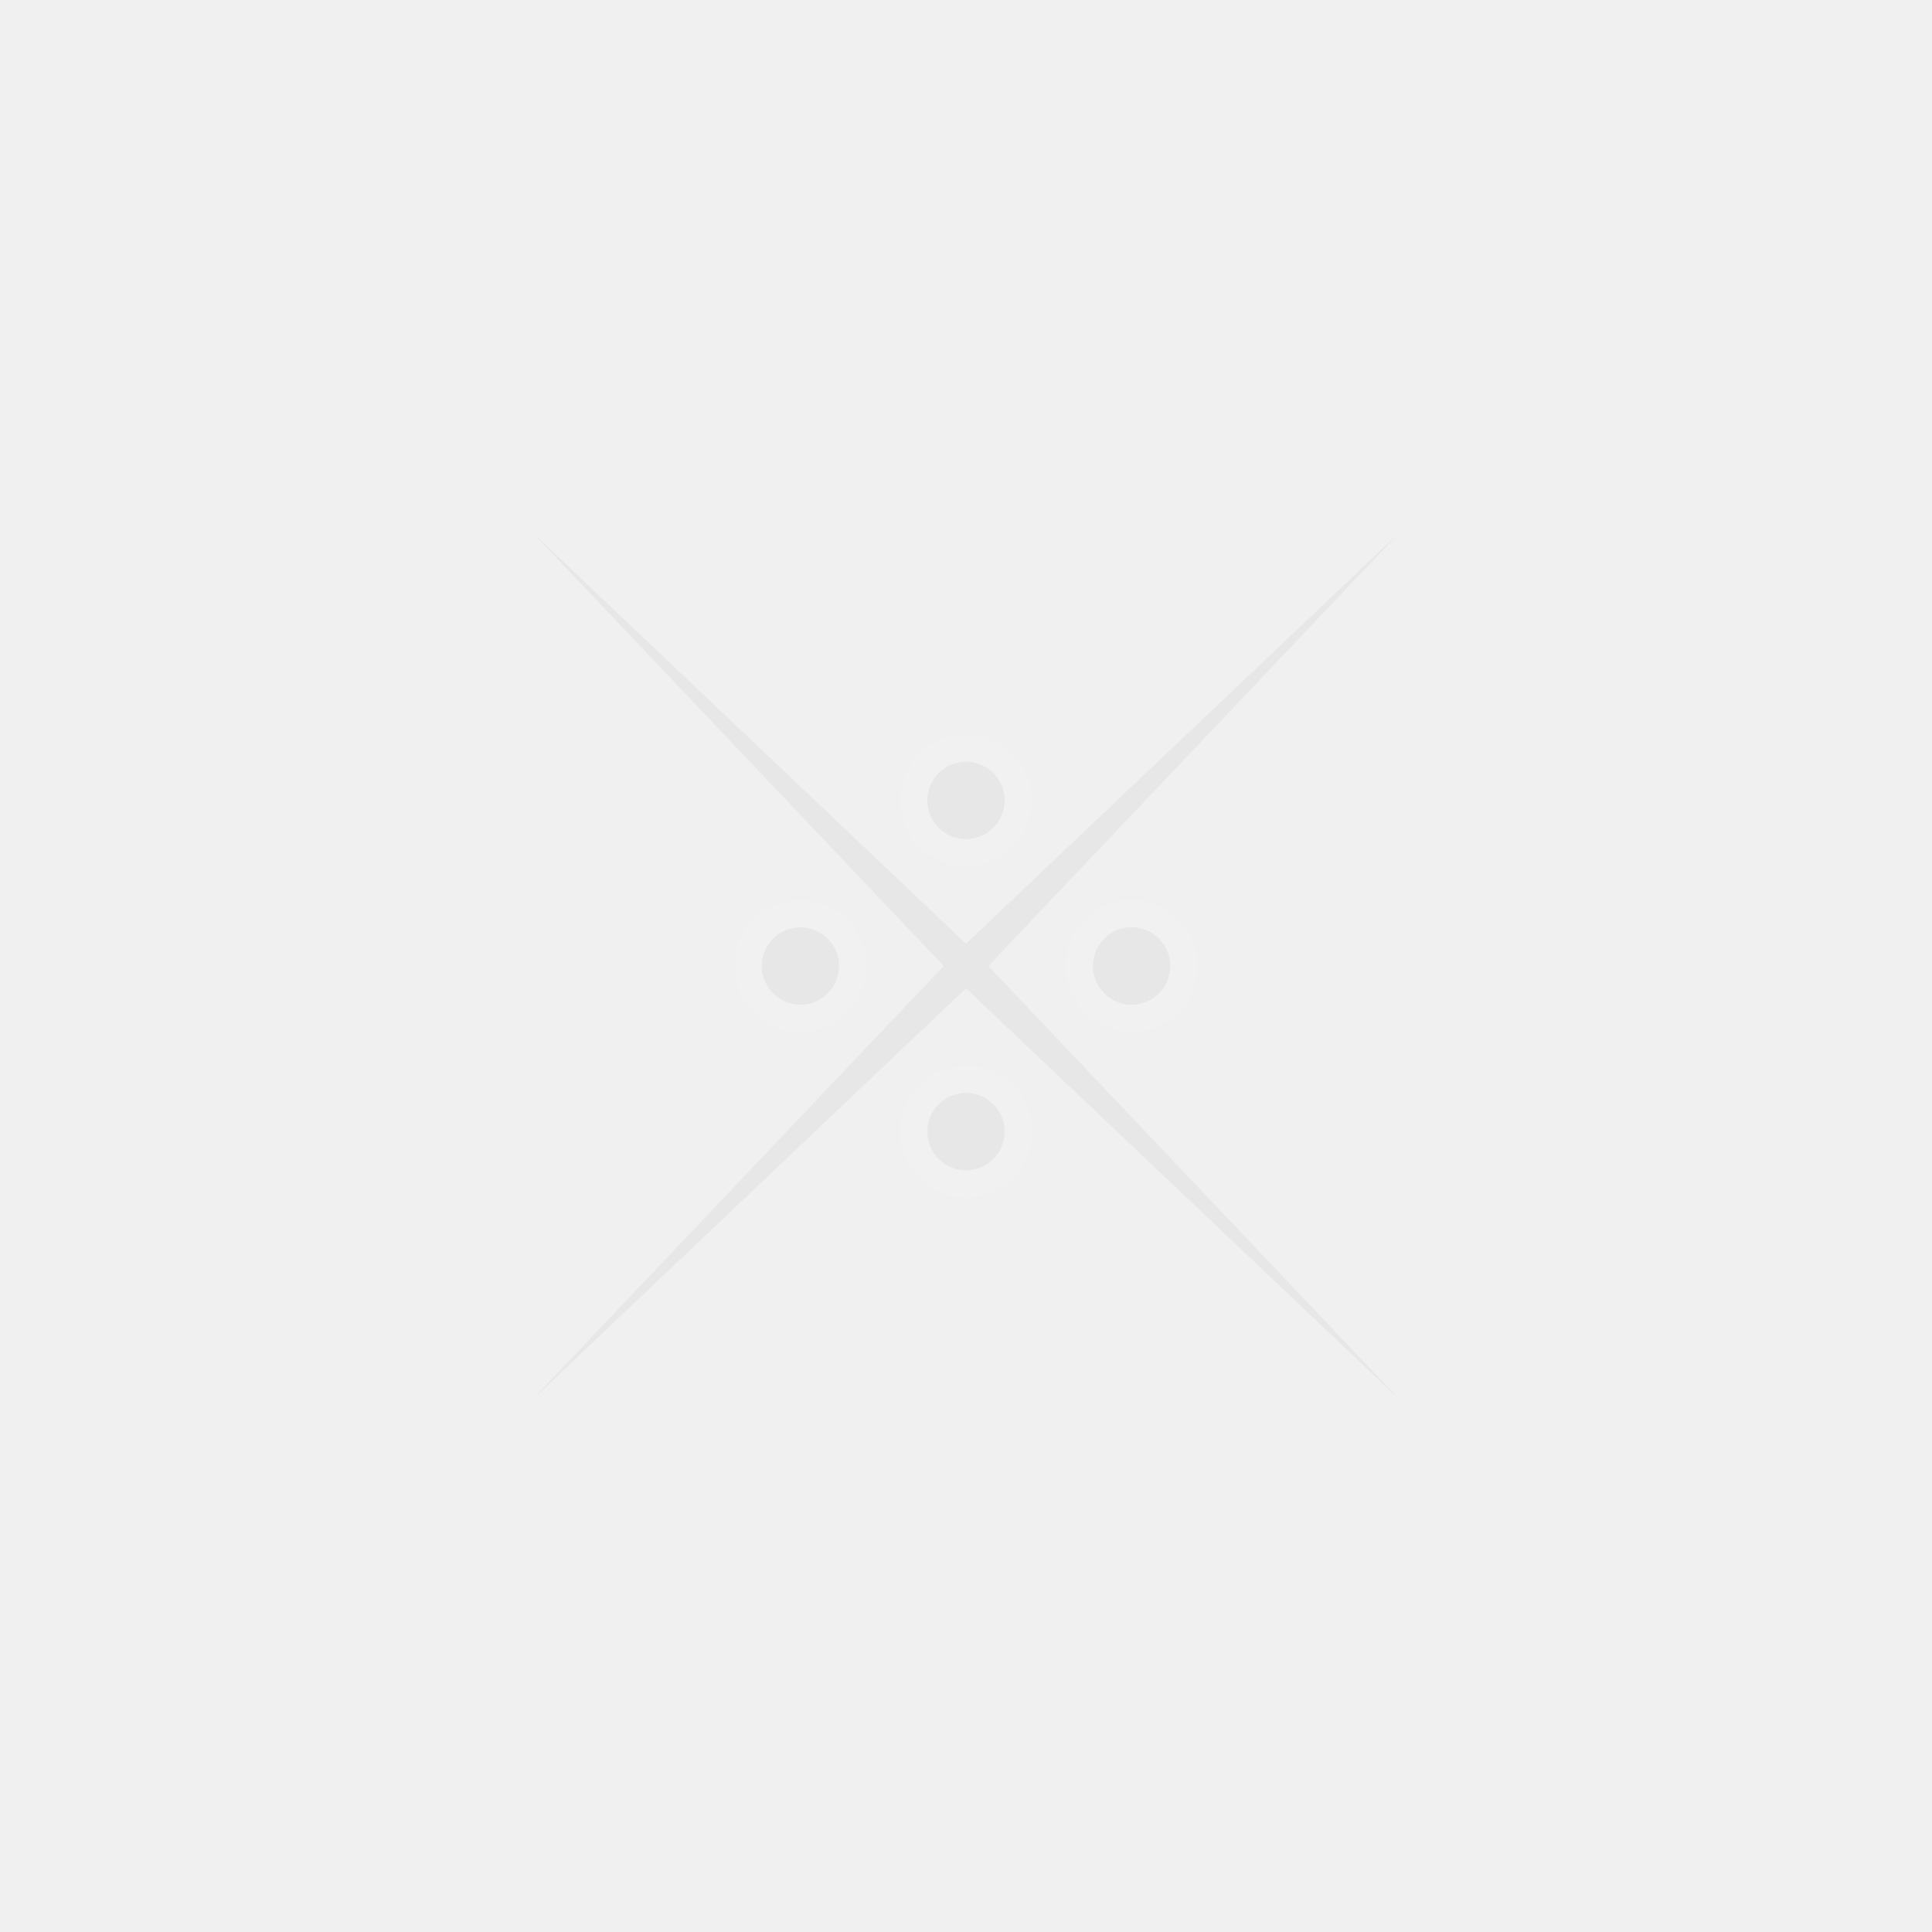
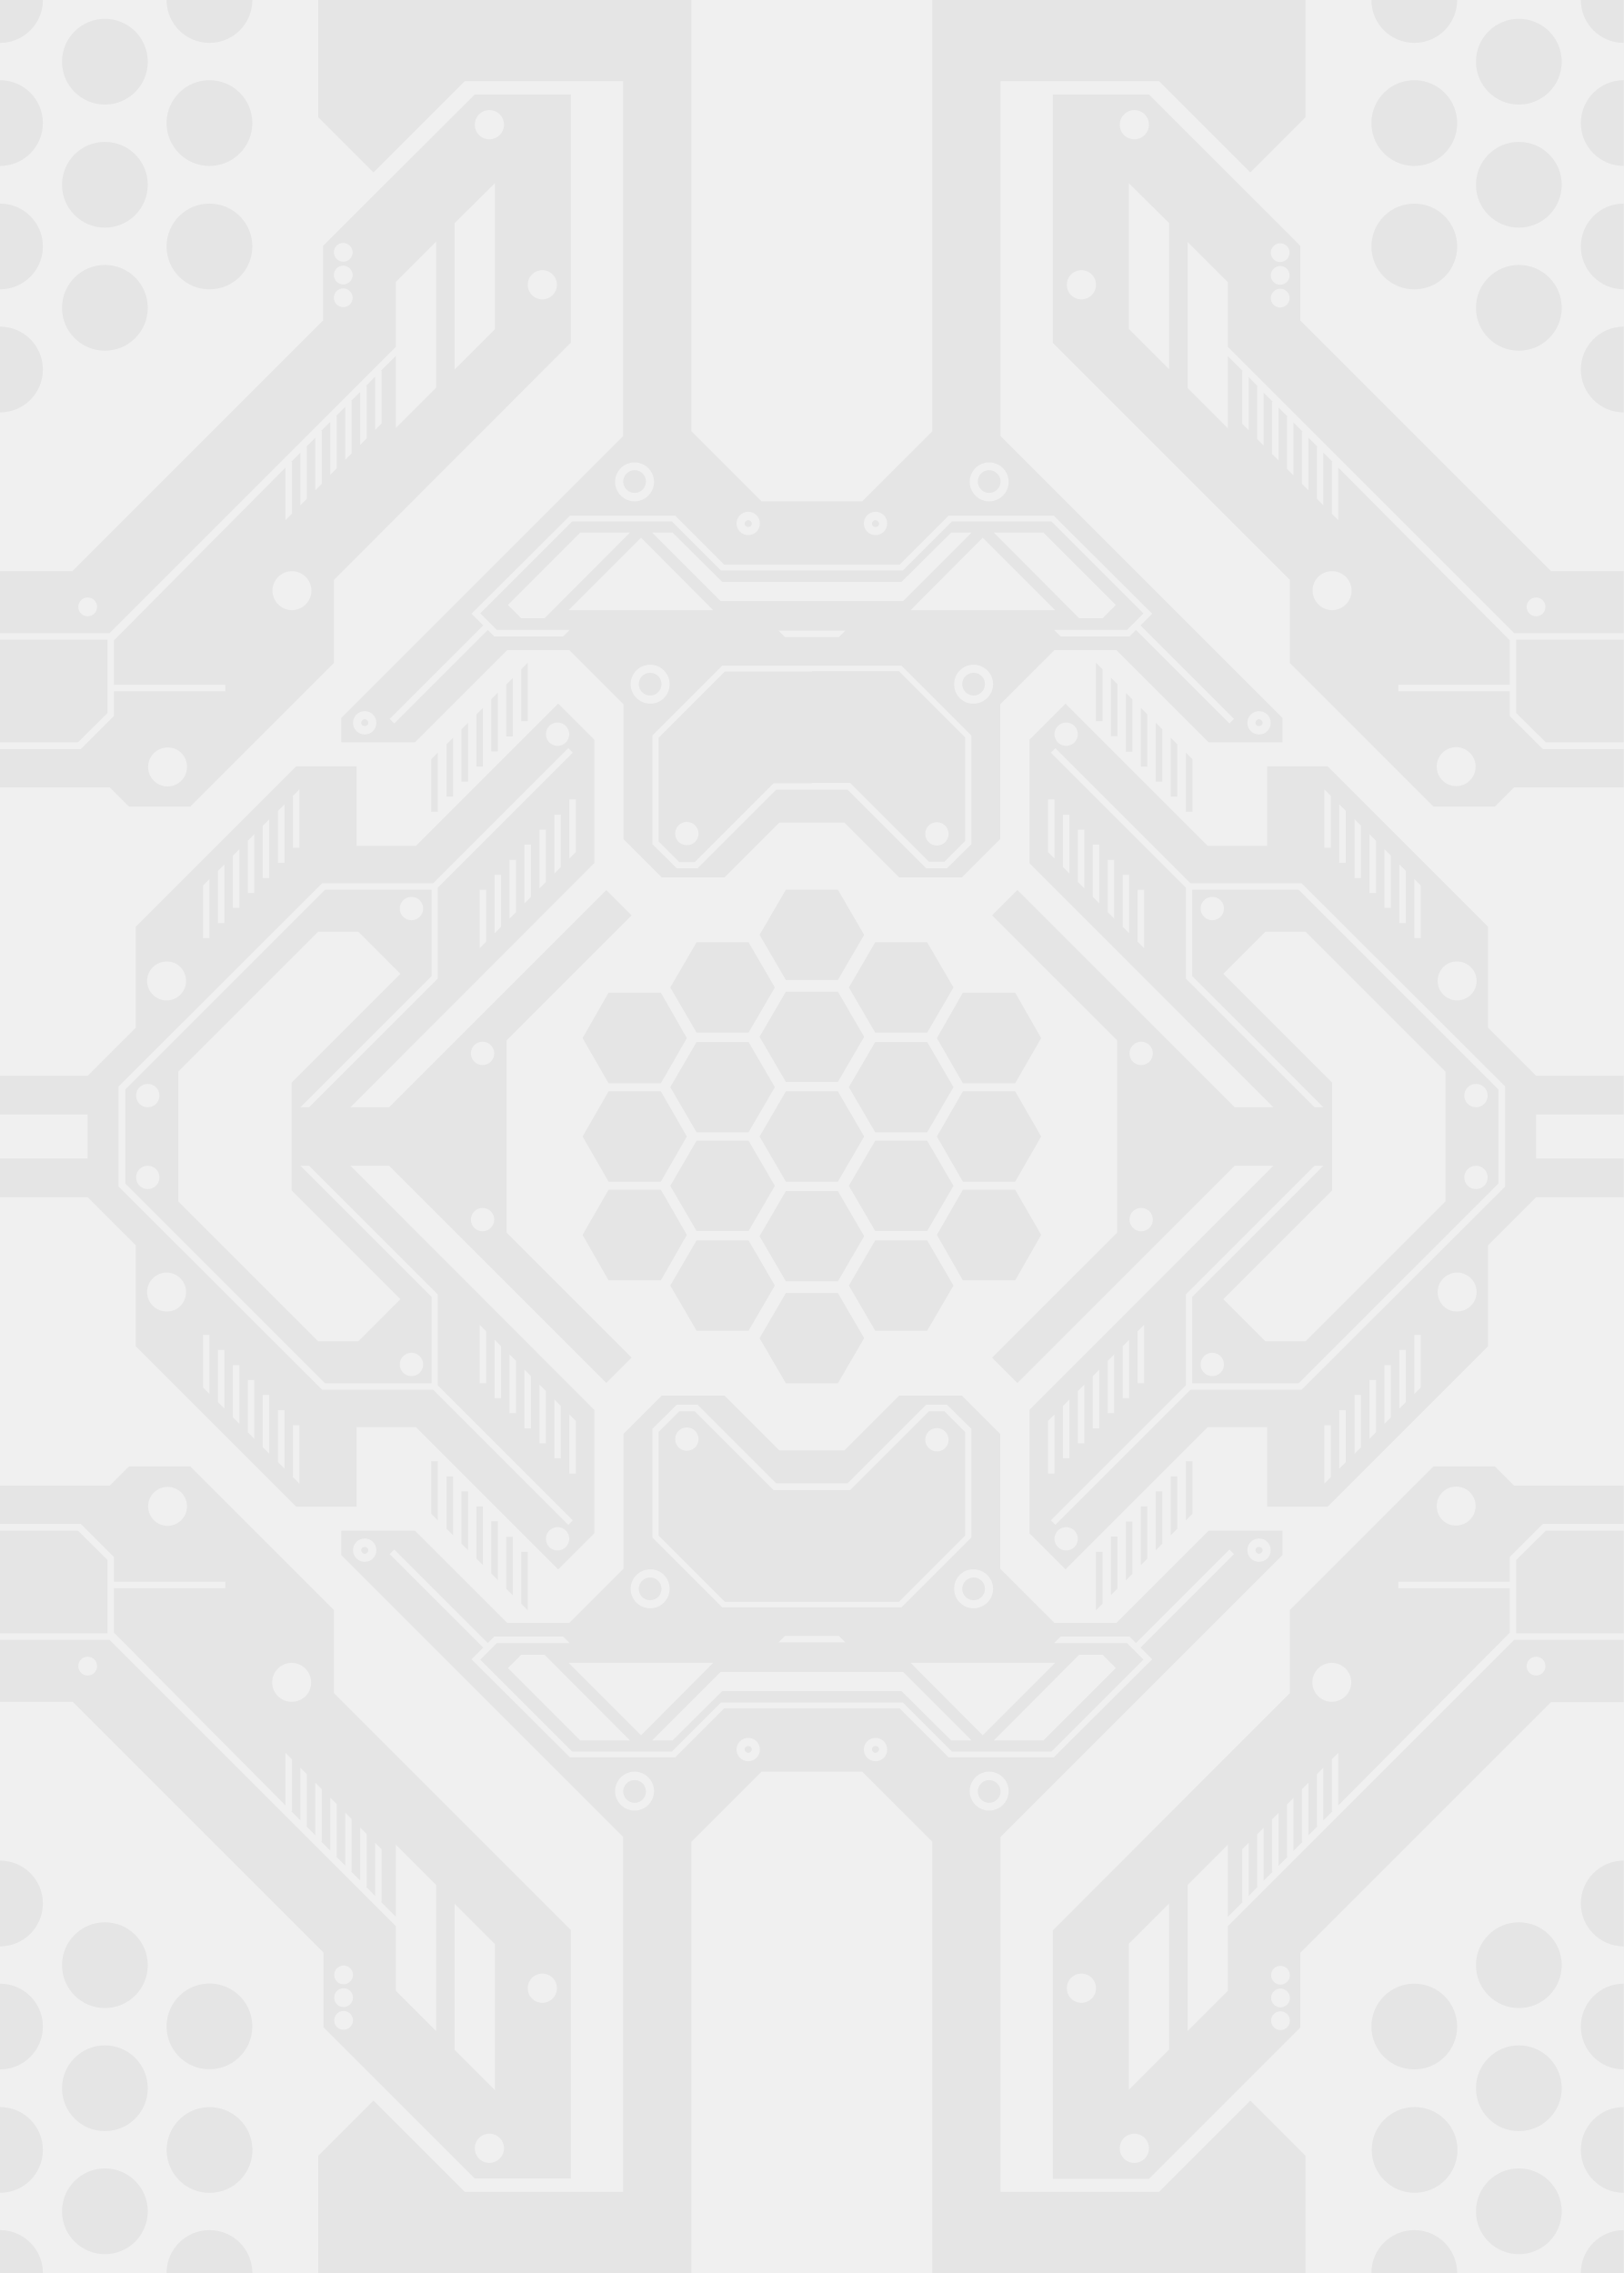
- <svg xmlns="http://www.w3.org/2000/svg" version="1.1" id="Layer_1" x="0px" y="0px" viewBox="0 0 70 70" style="enable-background:new 0 0 70 70;" xml:space="preserve">
+ <svg xmlns="http://www.w3.org/2000/svg" version="1.1" id="Layer_5" x="0px" y="0px" viewBox="0 0 500 700" style="enable-background:new 0 0 500 700;" xml:space="preserve">
  <style type="text/css">
- 	.st0{opacity:4.000000e-02;}
- 	.st1{stroke:#FFFFFF;stroke-miterlimit:10;}
+ 	.st0{opacity:5.000000e-02;}
</style>
  <g class="st0">
-     <g>
-       <circle class="st1" cx="41" cy="35" r="1.9" />
-     </g>
-     <g>
-       <circle class="st1" cx="35" cy="41" r="1.9" />
-     </g>
-     <g>
-       <circle class="st1" cx="29" cy="35" r="1.9" />
-     </g>
-     <g>
-       <circle class="st1" cx="35" cy="29" r="1.9" />
-     </g>
+     <circle cx="32.3" cy="605.2" r="13.2" />
+     <circle cx="32.3" cy="643.1" r="13.2" />
+     <circle cx="32.3" cy="681" r="13.2" />
  </g>
  <g class="st0">
-     <polygon points="35,34.2 50.6,19.4 35.8,35 50.6,50.6 35,35.8 19.4,50.6 34.2,35 19.4,19.4  " />
-     <polygon points="50.6,19.4 35,34.2 19.4,19.4 34.2,35 19.4,50.6 35,35.8 50.6,50.6 35.8,35 50.6,19.4  " />
+     <path d="M13.2,586.2c0-7.3-5.9-13.2-13.2-13.2v26.4C7.3,599.4,13.2,593.5,13.2,586.2z" />
+     <path d="M13.2,624.1c0-7.3-5.9-13.2-13.2-13.2v26.4C7.3,637.3,13.2,631.4,13.2,624.1z" />
+     <path d="M13.2,662.1c0-7.3-5.9-13.2-13.2-13.2v26.4C7.3,675.3,13.2,669.4,13.2,662.1z" />
+     <path d="M13.2,700c0-7.3-5.9-13.2-13.2-13.2V700H13.2z" />
+     <ellipse transform="matrix(0.7302 -0.6832 0.6832 0.7302 -408.9866 212.4043)" cx="64.5" cy="624.1" rx="13.2" ry="13.2" />
+     <ellipse transform="matrix(0.9919 -0.1273 0.1273 0.9919 -83.7356 13.5942)" cx="64.5" cy="662.1" rx="13.2" ry="13.2" />
+     <path d="M64.5,686.8c-7.3,0-13.2,5.9-13.2,13.2h26.4C77.7,692.7,71.8,686.8,64.5,686.8z" />
  </g>
+   <g class="st0">
+     <path d="M134.8,468.2l-2-2V450h2V468.2z M139.5,472.8l-2-2v-16.1h2V472.8z M144.1,477.4l-2-2v-16.1h2V477.4z M148.7,482l-2-2v-16.1   h2V482z M153.3,486.6l-2-2v-16.1h2V486.6z M157.9,491.3l-2-2v-16h2V491.3z M162.5,495.9l-2-2v-16h2V495.9z" />
+   </g>
+   <g class="st0">
+     <polygon points="33.1,480.4 24,471.4 0,471.4 0,503 33.1,503  " />
+     <path d="M102.8,521.4v-25.6l-44.2-44.2H39.7l-5.9,5.9H0v11.8h24.9l10.2,10.2v7.6h34.3v2H35.1v13.7L87.9,556v-16.2l2,2v16h-0.2   l2.8,2.8v-16.2l2,2v16h-0.2l2.8,2.8V549l2,2v16.1h-0.2l2.8,2.8v-16.3l2,2v16.1h-0.2l2.8,2.8v-16.3l2,2v16.1h-0.2l2.8,2.8v-16.3l2,2   V581h-0.2l2.8,2.9v-16.4l2,2v16.2h-0.2l4.6,4.6v-22.2l12.4,12.4v22.2v2.9v19.9l-12.4-12.4v-19.9L33.7,505H0v19.1h22.4l77.2,77.2v23   l46.6,46.6h29.6v-76.5L102.8,521.4z M51.6,469.9c-3.3,0-6-2.7-6-6s2.7-6,6-6s6,2.7,6,6S54.9,469.9,51.6,469.9z M89.8,524.1   c-3.3,0-6-2.7-6-6s2.7-6,6-6s6,2.7,6,6C95.9,521.4,93.2,524.1,89.8,524.1z M27,516c-1.6,0-2.9-1.3-2.9-2.9c0-1.6,1.3-2.9,2.9-2.9   s2.9,1.3,2.9,2.9C29.9,514.7,28.6,516,27,516z M105.8,625.1c-1.6,0-2.9-1.3-2.9-2.9s1.3-2.9,2.9-2.9s2.9,1.3,2.9,2.9   S107.3,625.1,105.8,625.1z M105.8,618.1c-1.6,0-2.9-1.3-2.9-2.9s1.3-2.9,2.9-2.9s2.9,1.3,2.9,2.9S107.3,618.1,105.8,618.1z    M105.8,611.1c-1.6,0-2.9-1.3-2.9-2.9s1.3-2.9,2.9-2.9s2.9,1.3,2.9,2.9S107.3,611.1,105.8,611.1z M140,631.3v-19.9v-2.8v-22.3   l12.4,12.4V621v2.9v19.8L140,631.3z M150.7,666.1c-2.5,0-4.5-2-4.5-4.5s2-4.5,4.5-4.5s4.5,2,4.5,4.5S153.1,666.1,150.7,666.1z    M167,616.8c-2.5,0-4.5-2-4.5-4.5s2-4.5,4.5-4.5s4.5,2,4.5,4.5S169.5,616.8,167,616.8z" />
+   </g>
+   <polygon class="st0" points="230.5,351.3 214.5,351.3 206.4,365.2 214.5,379.1 230.5,379.1 238.6,365.2 " />
+   <polygon class="st0" points="203.5,366.4 187.4,366.4 179.4,380.3 187.4,394.3 203.5,394.3 211.5,380.3 " />
+   <polygon class="st0" points="230.5,382 214.5,382 206.4,395.9 214.5,409.8 230.5,409.8 238.6,395.9 " />
+   <g class="st0">
+     <path d="M200.2,492.8c2,0,3.5-1.6,3.5-3.5s-1.6-3.5-3.5-3.5s-3.5,1.6-3.5,3.5S198.2,492.8,200.2,492.8z" />
+     <path d="M230.4,539.8c0.6,0,1.1-0.5,1.1-1.1s-0.5-1-1.1-1s-1.1,0.5-1.1,1S229.8,539.8,230.4,539.8z" />
+     <path d="M112.3,476.4c-0.6,0-1.1,0.5-1.1,1s0.5,1.1,1.1,1.1s1.1-0.5,1.1-1.1S112.9,476.4,112.3,476.4z" />
+     <path d="M195.4,555.2c2,0,3.5-1.6,3.5-3.5c0-2-1.6-3.5-3.5-3.5s-3.5,1.6-3.5,3.5C191.9,553.6,193.5,555.2,195.4,555.2z" />
+   </g>
+   <g class="st0">
+     <circle cx="467.7" cy="94.8" r="13.2" />
+     <circle cx="467.7" cy="56.9" r="13.2" />
+     <circle cx="467.7" cy="19" r="13.2" />
+   </g>
+   <g class="st0">
+     <path d="M486.8,113.8c0,7.3,5.9,13.2,13.2,13.2v-26.4C492.7,100.6,486.8,106.5,486.8,113.8z" />
+     <path d="M486.8,75.9c0,7.3,5.9,13.2,13.2,13.2V62.7C492.7,62.7,486.8,68.6,486.8,75.9z" />
+     <path d="M486.8,37.9c0,7.3,5.9,13.2,13.2,13.2V24.7C492.7,24.7,486.8,30.6,486.8,37.9z" />
+     <path d="M486.8,0c0,7.3,5.9,13.2,13.2,13.2V0H486.8z" />
+     <ellipse transform="matrix(0.7071 -0.7071 0.7071 0.7071 73.8954 330.1841)" cx="435.5" cy="75.9" rx="13.2" ry="13.2" />
+     <ellipse transform="matrix(0.9871 -0.1602 0.1602 0.9871 -0.4459 70.2553)" cx="435.5" cy="37.9" rx="13.2" ry="13.2" />
+     <path d="M435.5,13.2c7.3,0,13.2-5.9,13.2-13.2h-26.4C422.3,7.3,428.2,13.2,435.5,13.2z" />
+   </g>
+   <g class="st0">
+     <path d="M365.2,231.8l2,2V250h-2V231.8z M360.5,227.2l2,2v16.1h-2V227.2z M355.9,222.6l2,2v16.1h-2V222.6z M351.3,218l2,2v16.1h-2   V218z M346.7,213.4l2,2v16.1h-2V213.4z M342.1,208.7l2,2v16h-2V208.7z M337.5,204.1l2,2v16h-2V204.1z" />
+   </g>
+   <g class="st0">
+     <polygon points="466.9,219.6 476,228.6 500,228.6 500,197 466.9,197  " />
+     <path d="M397.2,178.6v25.6l44.2,44.2h18.9l5.9-5.9H500v-11.8h-24.9l-10.2-10.2v-7.6h-34.3v-2h34.3v-13.7L412.1,144v16.2l-2-2v-16   h0.2l-2.8-2.8v16.2l-2-2v-16h0.2l-2.8-2.8V151l-2-2v-16.1h0.2l-2.8-2.8v16.3l-2-2v-16.1h0.2l-2.8-2.8v16.3l-2-2v-16.1h0.2l-2.8-2.8   v16.3l-2-2V119h0.2l-2.8-2.9v16.4l-2-2v-16.2h0.2l-4.6-4.6v22.2l-12.4-12.4V97.3v-2.9V74.5l12.4,12.4v19.9l88.2,88.2H500v-19.1   h-22.4l-77.2-77.2v-23l-46.6-46.6h-29.6v76.5L397.2,178.6z M448.4,230.1c3.3,0,6,2.7,6,6s-2.7,6-6,6s-6-2.7-6-6   S445.1,230.1,448.4,230.1z M410.2,175.9c3.3,0,6,2.7,6,6s-2.7,6-6,6s-6-2.7-6-6C404.1,178.6,406.8,175.9,410.2,175.9z M473,184   c1.6,0,2.9,1.3,2.9,2.9s-1.3,2.9-2.9,2.9s-2.9-1.3-2.9-2.9S471.4,184,473,184z M394.2,74.9c1.6,0,2.9,1.3,2.9,2.9s-1.3,2.9-2.9,2.9   s-2.9-1.3-2.9-2.9S392.7,74.9,394.2,74.9z M394.2,81.9c1.6,0,2.9,1.3,2.9,2.9s-1.3,2.9-2.9,2.9s-2.9-1.3-2.9-2.9   S392.7,81.9,394.2,81.9z M394.2,88.9c1.6,0,2.9,1.3,2.9,2.9s-1.3,2.9-2.9,2.9s-2.9-1.3-2.9-2.9S392.7,88.9,394.2,88.9z M360,68.7   v19.9v2.8v22.3l-12.4-12.4V79.1v-2.9V56.4L360,68.7z M349.3,33.9c2.5,0,4.5,2,4.5,4.5s-2,4.5-4.5,4.5s-4.5-2-4.5-4.5   S346.9,33.9,349.3,33.9z M333,83.2c2.5,0,4.5,2,4.5,4.5s-2,4.5-4.5,4.5s-4.5-2-4.5-4.5S330.5,83.2,333,83.2z" />
+   </g>
+   <polygon class="st0" points="269.5,348.7 285.5,348.7 293.6,334.8 285.5,320.9 269.5,320.9 261.4,334.8 " />
+   <polygon class="st0" points="296.5,333.6 312.6,333.6 320.6,319.7 312.6,305.7 296.5,305.7 288.5,319.7 " />
+   <polygon class="st0" points="269.5,318 285.5,318 293.6,304.1 285.5,290.2 269.5,290.2 261.4,304.1 " />
+   <path class="st0" d="M286.1,265.4h4.7l6.4-6.4v-31.9l-20.4-20.4H250v34.4h11.8L286.1,265.4z M288.5,253.2c2,0,3.6,1.6,3.6,3.6  c0,2-1.6,3.6-3.6,3.6s-3.6-1.6-3.6-3.6S286.5,253.2,288.5,253.2z" />
+   <g class="st0">
+     <path d="M299.8,207.2c-2,0-3.5,1.6-3.5,3.5s1.6,3.5,3.5,3.5s3.5-1.6,3.5-3.5S301.8,207.2,299.8,207.2z" />
+     <path d="M269.6,160.2c-0.6,0-1.1,0.5-1.1,1.1s0.5,1,1.1,1s1.1-0.5,1.1-1S270.2,160.2,269.6,160.2z" />
+     <path d="M387.7,223.6c0.6,0,1.1-0.5,1.1-1s-0.5-1.1-1.1-1.1s-1.1,0.5-1.1,1.1S387.1,223.6,387.7,223.6z" />
+     <path d="M304.6,144.8c-2,0-3.5,1.6-3.5,3.5c0,2,1.6,3.5,3.5,3.5s3.5-1.6,3.5-3.5C308.1,146.4,306.5,144.8,304.6,144.8z" />
+   </g>
+   <g class="st0">
+     <circle cx="467.7" cy="605.2" r="13.2" />
+     <circle cx="467.7" cy="643.1" r="13.2" />
+     <circle cx="467.7" cy="681" r="13.2" />
+   </g>
+   <g class="st0">
+     <path d="M486.8,586.2c0-7.3,5.9-13.2,13.2-13.2v26.4C492.7,599.4,486.8,593.5,486.8,586.2z" />
+     <path d="M486.8,624.1c0-7.3,5.9-13.2,13.2-13.2v26.4C492.7,637.3,486.8,631.4,486.8,624.1z" />
+     <path d="M486.8,662.1c0-7.3,5.9-13.2,13.2-13.2v26.4C492.7,675.3,486.8,669.4,486.8,662.1z" />
+     <path d="M486.8,700c0-7.3,5.9-13.2,13.2-13.2V700H486.8z" />
+     <ellipse cx="435.5" cy="624.1" rx="13.2" ry="13.2" />
+     <ellipse cx="435.6" cy="662.1" rx="13.2" ry="13.2" />
+     <path d="M435.5,686.8c7.3,0,13.2,5.9,13.2,13.2h-26.4C422.3,692.7,428.2,686.8,435.5,686.8z" />
+   </g>
+   <g class="st0">
+     <path d="M365.2,450h2v16.2l-2,2V450z M360.5,454.7h2v16.1l-2,2V454.7z M355.9,459.3h2v16.1l-2,2V459.3z M351.3,463.9h2V480l-2,2   V463.9z M346.7,468.6h2v16.1l-2,2V468.6z M342.1,473.2h2v16l-2,2V473.2z M337.5,477.9h2v16l-2,2V477.9z" />
+   </g>
+   <g class="st0">
+     <polygon points="466.9,480.4 476,471.4 500,471.4 500,503 466.9,503  " />
+     <path d="M324.2,594.5V671h29.6l46.6-46.6v-23l77.2-77.2H500V505h-33.7l-88.2,88.2v19.9l-12.4,12.4v-19.9v-2.9v-22.2l12.4-12.4v22.2   l4.6-4.6h-0.2v-16.2l2-2v16.4l2.8-2.9h-0.2v-16.1l2-2v16.3l2.8-2.8h-0.2v-16.1l2-2v16.3l2.8-2.8h-0.2v-16.1l2-2V570l2.8-2.8h-0.2   V551l2-2v16.2l2.8-2.8h-0.2v-16l2-2v16.2l2.8-2.8h-0.2v-16l2-2V556l52.8-53.2v-13.7h-34.3v-2h34.3v-7.6l10.2-10.2H500v-11.8h-33.8   l-5.9-5.9h-18.9l-44.2,44.2v25.6L324.2,594.5z M442.4,463.8c0-3.3,2.7-6,6-6s6,2.7,6,6s-2.7,6-6,6   C445.1,469.9,442.4,467.2,442.4,463.8z M404.1,518.1c0-3.3,2.7-6,6-6s6,2.7,6,6s-2.7,6-6,6C406.8,524.1,404.1,521.4,404.1,518.1z    M470.1,513.1c0-1.6,1.3-2.9,2.9-2.9s2.9,1.3,2.9,2.9c0,1.6-1.3,2.9-2.9,2.9S470.1,514.7,470.1,513.1z M391.4,622.3   c0-1.6,1.3-2.9,2.9-2.9s2.9,1.3,2.9,2.9s-1.3,2.9-2.9,2.9S391.4,623.8,391.4,622.3z M391.4,615.3c0-1.6,1.3-2.9,2.9-2.9   s2.9,1.3,2.9,2.9s-1.3,2.9-2.9,2.9S391.4,616.8,391.4,615.3z M391.4,608.3c0-1.6,1.3-2.9,2.9-2.9s2.9,1.3,2.9,2.9s-1.3,2.9-2.9,2.9   S391.4,609.8,391.4,608.3z M347.6,643.6v-19.8v-2.9v-22.3l12.4-12.4v22.3v2.8v19.9L347.6,643.6z M344.8,661.6c0-2.5,2-4.5,4.5-4.5   s4.5,2,4.5,4.5s-2,4.5-4.5,4.5S344.8,664.1,344.8,661.6z M328.5,612.3c0-2.5,2-4.5,4.5-4.5s4.5,2,4.5,4.5s-2,4.5-4.5,4.5   S328.5,614.8,328.5,612.3z" />
+   </g>
+   <polygon class="st0" points="269.5,351.3 285.5,351.3 293.6,365.2 285.5,379.1 269.5,379.1 261.4,365.2 " />
+   <polygon class="st0" points="296.5,366.4 312.6,366.4 320.6,380.3 312.6,394.3 296.5,394.3 288.5,380.3 " />
+   <polygon class="st0" points="269.5,382 285.5,382 293.6,395.9 285.5,409.8 269.5,409.8 261.4,395.9 " />
+   <polygon class="st0" points="258,366.8 250,366.8 242,366.8 233.9,380.7 242,394.6 250,394.6 258,394.6 266.1,380.7 " />
+   <polygon class="st0" points="258,398.2 250,398.2 242,398.2 233.9,412.1 242,426 250,426 258,426 266.1,412.1 " />
+   <polygon class="st0" points="312.6,336.1 296.5,336.1 288.5,350 296.5,363.9 312.6,363.9 320.6,350 " />
+   <path class="st0" d="M290.8,434.6h-4.7l-24.3,24.3H250h-11.8l-24.3-24.3h-4.7l-6.4,6.4v31.9l20.4,20.4H250h26.8l20.4-20.4V441  L290.8,434.6z M211.5,446.8c-2,0-3.6-1.6-3.6-3.6s1.6-3.6,3.6-3.6s3.6,1.6,3.6,3.6S213.5,446.8,211.5,446.8z M288.5,447  c-2,0-3.6-1.7-3.6-3.6c0-2,1.6-3.6,3.6-3.6s3.6,1.6,3.6,3.6S290.5,447,288.5,447z" />
+   <g class="st0">
+     <path d="M299.8,492.8c-2,0-3.5-1.6-3.5-3.5s1.6-3.5,3.5-3.5s3.5,1.6,3.5,3.5S301.8,492.8,299.8,492.8z" />
+     <path d="M269.6,539.8c-0.6,0-1.1-0.5-1.1-1.1s0.5-1,1.1-1s1.1,0.5,1.1,1S270.2,539.8,269.6,539.8z" />
+     <path d="M387.7,476.4c0.6,0,1.1,0.5,1.1,1s-0.5,1.1-1.1,1.1s-1.1-0.5-1.1-1.1S387.1,476.4,387.7,476.4z" />
+     <path d="M304.6,555.2c-2,0-3.5-1.6-3.5-3.5c0-2,1.6-3.5,3.5-3.5s3.5,1.6,3.5,3.5C308.1,553.6,306.5,555.2,304.6,555.2z" />
+   </g>
+   <g class="st0">
+     <circle cx="32.3" cy="94.8" r="13.2" />
+     <circle cx="32.3" cy="56.9" r="13.2" />
+     <circle cx="32.3" cy="19" r="13.2" />
+   </g>
+   <g class="st0">
+     <path d="M13.2,113.8c0,7.3-5.9,13.2-13.2,13.2v-26.4C7.3,100.6,13.2,106.5,13.2,113.8z" />
+     <path d="M13.2,75.9c0,7.3-5.9,13.2-13.2,13.2V62.7C7.3,62.7,13.2,68.6,13.2,75.9z" />
+     <path d="M13.2,37.9c0,7.3-5.9,13.2-13.2,13.2V24.7C7.3,24.7,13.2,30.6,13.2,37.9z" />
+     <path d="M13.2,0c0,7.3-5.9,13.2-13.2,13.2V0H13.2z" />
+     <ellipse cx="64.5" cy="75.9" rx="13.2" ry="13.2" />
+     <ellipse cx="64.5" cy="37.9" rx="13.2" ry="13.2" />
+     <path d="M64.5,13.2c-7.3,0-13.2-5.9-13.2-13.2h26.4C77.7,7.3,71.8,13.2,64.5,13.2z" />
+   </g>
+   <g class="st0">
+     <path d="M134.8,250h-2v-16.2l2-2V250z M139.5,245.3h-2v-16.1l2-2V245.3z M144.1,240.7h-2v-16.1l2-2V240.7z M148.7,236.1h-2V220l2-2   V236.1z M153.3,231.4h-2v-16.1l2-2V231.4z M157.9,226.8h-2v-16l2-2V226.8z M162.5,222.1h-2v-16l2-2V222.1z" />
+   </g>
+   <g class="st0">
+     <polygon points="33.1,219.6 24,228.6 0,228.6 0,197 33.1,197  " />
+     <path d="M175.8,105.5V29.1h-29.6L99.5,75.7v23l-77.2,77.2H0V195h33.7l88.2-88.2v-20l12.4-12.4v19.9v2.9v22.2l-12.4,12.4v-22.2   l-4.6,4.6h0.2v16.2l-2,2V116l-2.8,2.9h0.2V135l-2,2v-16.3l-2.8,2.8h0.2v16.1l-2,2v-16.3l-2.8,2.8h0.2v16.1l-2,2v-16.3l-2.8,2.8h0.2   V149l-2,2v-16.2l-2.8,2.8h0.2v16l-2,2v-16.2l-2.8,2.8h0.2v16l-2,2V144l-52.8,53.2v13.7h34.3v2H35.1v7.6l-10.2,10.2H0v11.8h33.8   l5.9,5.9h18.9l44.2-44.2v-25.6L175.8,105.5z M57.6,236.2c0,3.3-2.7,6-6,6s-6-2.7-6-6s2.7-6,6-6C54.9,230.1,57.6,232.8,57.6,236.2z    M95.9,181.9c0,3.3-2.7,6-6,6s-6-2.7-6-6s2.7-6,6-6C93.2,175.9,95.9,178.6,95.9,181.9z M29.9,186.9c0,1.6-1.3,2.9-2.9,2.9   s-2.9-1.3-2.9-2.9s1.3-2.9,2.9-2.9S29.9,185.3,29.9,186.9z M108.6,77.7c0,1.6-1.3,2.9-2.9,2.9s-2.9-1.3-2.9-2.9s1.3-2.9,2.9-2.9   S108.6,76.2,108.6,77.7z M108.6,84.7c0,1.6-1.3,2.9-2.9,2.9s-2.9-1.3-2.9-2.9s1.3-2.9,2.9-2.9S108.6,83.2,108.6,84.7z M108.6,91.7   c0,1.6-1.3,2.9-2.9,2.9s-2.9-1.3-2.9-2.9s1.3-2.9,2.9-2.9S108.6,90.2,108.6,91.7z M152.4,56.4v19.8v2.9v22.3L140,113.8V91.5v-2.8   v-20L152.4,56.4z M155.2,38.4c0,2.5-2,4.5-4.5,4.5s-4.5-2-4.5-4.5s2-4.5,4.5-4.5S155.2,35.9,155.2,38.4z M171.5,87.7   c0,2.5-2,4.5-4.5,4.5s-4.5-2-4.5-4.5s2-4.5,4.5-4.5S171.5,85.2,171.5,87.7z" />
+   </g>
+   <polygon class="st0" points="230.5,348.7 214.5,348.7 206.4,334.8 214.5,320.9 230.5,320.9 238.6,334.8 " />
+   <polygon class="st0" points="203.5,333.6 187.4,333.6 179.4,319.7 187.4,305.7 203.5,305.7 211.5,319.7 " />
+   <polygon class="st0" points="230.5,318 214.5,318 206.4,304.1 214.5,290.2 230.5,290.2 238.6,304.1 " />
+   <polygon class="st0" points="258,305.4 250,305.4 242,305.4 233.9,319.3 242,333.2 250,333.2 258,333.2 266.1,319.3 " />
+   <polygon class="st0" points="258,274 250,274 242,274 233.9,287.9 242,301.8 250,301.8 258,301.8 266.1,287.9 " />
+   <polygon class="st0" points="258,336.1 250,336.1 242,336.1 233.9,350 242,363.9 250,363.9 258,363.9 266.1,350 " />
+   <polygon class="st0" points="203.5,336.1 187.4,336.1 179.4,350 187.4,363.9 203.5,363.9 211.5,350 " />
+   <path class="st0" d="M238.2,241.2H250v-34.4h-26.8l-20.4,20.4v31.9l6.4,6.4h4.7L238.2,241.2z M215.1,256.7c0,2-1.6,3.6-3.6,3.6  s-3.6-1.6-3.6-3.6s1.6-3.6,3.6-3.6S215.1,254.8,215.1,256.7z" />
+   <g class="st0">
+     <path d="M200.2,207.2c2,0,3.5,1.6,3.5,3.5s-1.6,3.5-3.5,3.5s-3.5-1.6-3.5-3.5S198.2,207.2,200.2,207.2z" />
+     <path d="M230.4,160.2c0.6,0,1.1,0.5,1.1,1.1s-0.5,1-1.1,1s-1.1-0.5-1.1-1S229.8,160.2,230.4,160.2z" />
+     <path d="M112.3,223.6c-0.6,0-1.1-0.5-1.1-1s0.5-1.1,1.1-1.1s1.1,0.5,1.1,1.1S112.9,223.6,112.3,223.6z" />
+     <path d="M195.4,144.8c2,0,3.5,1.6,3.5,3.5c0,2-1.6,3.5-3.5,3.5s-3.5-1.6-3.5-3.5C191.9,146.4,193.5,144.8,195.4,144.8z" />
+   </g>
+   <path class="st0" d="M385,646.9L356.9,675h-48.8V565.7l86.8-86.8v-7.5h-22.7l-28.4,28.4l-19.1,0L308,483.1v-41.5l-11.8-11.8h-19.3  L260,446.7h-10h-10l-16.9-16.9h-19.3L192,441.6v41.5l-16.7,16.7h-19.1l-28.4-28.4h-22.7v7.5l86.8,86.8V675h-48.8L115,646.9l-17,17  V700h98.8h16.1V567.2l21.6-21.6H250h15.5l21.6,21.6V700h16.1H402v-36.1L385,646.9z M387.7,473.8c2,0,3.6,1.6,3.6,3.6  s-1.6,3.6-3.6,3.6s-3.6-1.6-3.6-3.6S385.7,473.8,387.7,473.8z M175.1,512.1h44.5l-22.2,22.3L175.1,512.1z M194,536h-15.3l-22.3-22.3  l4.1-4.1h7.2L194,536z M221.9,514.9h56.2l21.1,21.1h-6.3l-15.3-15.2H250h-27.6L207.1,536h-6.3L221.9,514.9z M280.4,512.1h44.5  l-22.3,22.3L280.4,512.1z M332.3,509.6h7.2l4.1,4.1L321.3,536H306L332.3,509.6z M239.7,505.8l2-2h8.3h8.3l2,2H250H239.7z   M305.8,489.3c0,3.3-2.7,6-6,6c-3.3,0-6-2.7-6-6c0-3.4,2.7-6.1,6-6C303.1,483.3,305.8,486,305.8,489.3z M200.9,440l7.5-7.4h6.4  l24.2,24.2h11h11l24.2-24.2h6.4l7.5,7.4v33.5L277.6,495H250h-27.6l-21.5-21.5V440z M200.2,483.3c3.3-0.1,6,2.6,6,6c0,3.3-2.7,6-6,6  s-6-2.7-6-6S196.9,483.3,200.2,483.3z M112.3,481c-2,0-3.6-1.6-3.6-3.6s1.6-3.6,3.6-3.6s3.6,1.6,3.6,3.6S114.3,481,112.3,481z   M195.4,557.6c-3.3,0-6-2.7-6-6s2.7-6,6-6s6,2.7,6,6S198.7,557.6,195.4,557.6z M230.4,542.4c-2,0-3.6-1.6-3.6-3.6s1.6-3.6,3.6-3.6  s3.6,1.6,3.6,3.6S232.4,542.4,230.4,542.4z M269.6,542.4c-2,0-3.6-1.6-3.6-3.6s1.6-3.6,3.6-3.6s3.6,1.6,3.6,3.6  S271.6,542.4,269.6,542.4z M277,526.1h-27h-27l-15.1,15.1h-32.4L145.2,511l3.6-3.6L120,478.6l1.4-1.4l28.8,28.8l2-2h21.2l2,2H153  l-5.1,5.1l28.3,28.3h30.7l15.1-15.1h28h28l15.1,15.1h30.7l28.3-28.3L347,506h-22.4l2-2h21.2l2,2l28.8-28.8l1.4,1.4l-28.8,28.8  l3.6,3.6l-30.3,30.2h-32.4L277,526.1z M298.6,551.6c0-3.3,2.7-6,6-6s6,2.7,6,6s-2.7,6-6,6C301.3,557.6,298.6,554.9,298.6,551.6z" />
+   <path class="st0" d="M402,36.1V0h-98.8h-16.1v132.8l-21.6,21.6H250h-15.5l-21.6-21.6V0h-16.1H98v36.1l17,17L143.1,25h48.8v109.3  l-86.8,86.8v7.5h22.7l28.4-28.4h19.1l16.7,16.7v41.5l11.8,11.8h19.3l16.9-16.9h10h10l16.9,16.9h19.3l11.8-11.8v-41.5l16.7-16.7  l19.1,0l28.4,28.4h22.7v-7.5l-86.8-86.8V25h48.8L385,53.1L402,36.1z M384.1,222.6c0-2,1.6-3.6,3.6-3.6s3.6,1.6,3.6,3.6  s-1.6,3.6-3.6,3.6S384.1,224.6,384.1,222.6z M197.4,165.6l22.2,22.3h-44.5L197.4,165.6z M167.7,190.4h-7.2l-4.1-4.1l22.3-22.3H194  L167.7,190.4z M200.8,164h6.3l15.3,15.2H250h27.6l15.3-15.2h6.3l-21.1,21.1h-56.2L200.8,164z M302.6,165.6l22.3,22.3h-44.5  L302.6,165.6z M306,164h15.3l22.3,22.3l-4.1,4.1h-7.2L306,164z M250,194.2h10.3l-2,2H250h-8.3l-2-2H250z M299.8,216.7  c-3.3,0.1-6-2.6-6-6c0-3.3,2.7-6,6-6c3.3,0,6,2.7,6,6S303.1,216.7,299.8,216.7z M200.9,226.5l21.5-21.5H250h27.6l21.5,21.5V260  l-7.5,7.4h-6.4L261,243.2h-11h-11l-24.2,24.2h-6.4l-7.5-7.4V226.5z M194.2,210.7c0-3.3,2.7-6,6-6s6,2.7,6,6c0,3.4-2.7,6.1-6,6  C196.9,216.7,194.2,214,194.2,210.7z M115.9,222.6c0,2-1.6,3.6-3.6,3.6s-3.6-1.6-3.6-3.6s1.6-3.6,3.6-3.6S115.9,220.6,115.9,222.6z   M201.4,148.4c0,3.3-2.7,6-6,6s-6-2.7-6-6s2.7-6,6-6C198.7,142.4,201.4,145.1,201.4,148.4z M234,161.2c0,2-1.6,3.6-3.6,3.6  s-3.6-1.6-3.6-3.6s1.6-3.6,3.6-3.6S234,159.2,234,161.2z M273.2,161.2c0,2-1.6,3.6-3.6,3.6s-3.6-1.6-3.6-3.6s1.6-3.6,3.6-3.6  S273.2,159.2,273.2,161.2z M292.1,158.8h32.4l30.3,30.2l-3.6,3.6l28.8,28.8l-1.4,1.4L349.8,194l-2,2h-21.2l-2-2H347l5.1-5.1  l-28.3-28.3h-30.7L278,175.7h-28h-28l-15.1-15.1h-30.7l-28.3,28.3l5.1,5.1h22.4l-2,2h-21.2l-2-2l-28.8,28.8l-1.4-1.4l28.8-28.8  l-3.6-3.6l30.3-30.2h32.4l15.1,15.1h27h27L292.1,158.8z M304.6,142.4c3.3,0,6,2.7,6,6s-2.7,6-6,6s-6-2.7-6-6  S301.3,142.4,304.6,142.4z" />
+   <path class="st0" d="M473,343.2h27v-11.9h-27l-14.8-14.8v-31.1L408.8,236h-18.6v24.5h-18.3l-43.8-43.8L317,227.8v38l75.1,75.2h-11.9  l-66.9-66.9l-7.8,7.8l38.5,38.5V350v29.6l-38.5,38.5l7.8,7.8l66.9-66.9h11.9L317,434.2v38l11.1,11.1l43.8-43.8h18.3V464h18.6  l49.4-49.4v-31.1l14.8-14.8h27v-11.9h-27V350V343.2z M351.4,379.2c-2,0-3.6-1.7-3.6-3.6c0-2,1.6-3.6,3.6-3.6s3.6,1.6,3.6,3.6  S353.4,379.2,351.4,379.2z M351.4,328c-2,0-3.6-1.6-3.6-3.6c0-1.9,1.6-3.6,3.6-3.6s3.6,1.6,3.6,3.6S353.4,328,351.4,328z   M448.7,296.1c3.3,0,6,2.7,6,6s-2.7,6-6,6s-6-2.7-6-6C442.7,298.7,445.4,296,448.7,296.1z M435.5,270.7l2,2v16.2h-2V270.7z   M430.9,266.2l2,2v16.1h-2V266.2z M426.3,261.5l2,2v16.1h-2V261.5z M421.7,256.9l2,2V275h-2V256.9z M417.1,252.3l2,2v16.1h-2V252.3z   M412.4,247.7l2,2v16h-2V247.7z M407.8,243.1l2,2v16h-2V243.1z M328.3,222.5c2,0,3.6,1.6,3.6,3.6s-1.6,3.6-3.6,3.6s-3.6-1.6-3.6-3.6  C324.7,224.2,326.3,222.5,328.3,222.5z M324.7,264.4l-2-2v-16.2h2V264.4z M329.3,269l-2-2v-16.1h2V269z M333.9,273.6l-2-2v-16.1h2  V273.6z M338.5,278.2l-2-2v-16.1h2V278.2z M343.1,282.9l-2-2v-16.1h2V282.9z M347.7,287.4l-2-2v-16h2V287.4z M352.3,292l-2-2v-16h2  V292z M350.3,410l2-2v18h-2V410z M345.7,414.6l2-2v18h-2V414.6z M341.1,419.1l2-2v18.1h-2V419.1z M336.5,423.8l2-2v18.1h-2V423.8z   M331.9,428.4l2-2v18.1h-2V428.4z M327.3,433l2-2v18.1h-2V433z M322.7,437.6l2-2v18.2h-2V437.6z M328.3,477.5c-2,0-3.6-1.7-3.6-3.6  c0-2,1.6-3.6,3.6-3.6s3.6,1.6,3.6,3.6S330.3,477.5,328.3,477.5z M409.8,454.9l-2,2v-18h2V454.9z M414.4,450.3l-2,2v-18h2V450.3z   M419.1,445.7l-2,2v-18.1h2V445.7z M423.7,441.1l-2,2V425h2V441.1z M428.3,436.5l-2,2v-18.1h2V436.5z M432.9,431.8l-2,2v-18.1h2  V431.8z M437.5,427.3l-2,2v-18.2h2V427.3z M448.7,403.9c-3.3,0.1-6-2.6-6-6c0-3.3,2.7-6,6-6s6,2.7,6,6S452,403.9,448.7,403.9z   M463.5,350v15.4L400.8,428h-34.2L325,469.6l-1.4-1.4l41.6-41.6v-28l39.6-39.6h2.7l-40.4,40.4V426h32.8l61.5-61.5V350v-14.5  L399.9,274h-32.8v26.6l40.4,40.4h-2.7l-39.6-39.6v-28l-41.6-41.6l1.4-1.4l41.6,41.6h34.2l62.7,62.6V350z M376.7,299.9l13-13H402  l43.1,43.1v20v20L402,413.1h-12.3l-13-13l33.5-33.5V350v-16.6L376.7,299.9z M373.3,283.4c-2,0-3.6-1.6-3.6-3.6s1.6-3.6,3.6-3.6  s3.6,1.6,3.6,3.6S375.3,283.4,373.3,283.4z M376.9,420.2c0,2-1.6,3.6-3.6,3.6s-3.6-1.6-3.6-3.6s1.6-3.6,3.6-3.6  S376.9,418.2,376.9,420.2z M454.5,359c2,0,3.6,1.6,3.6,3.6s-1.6,3.6-3.6,3.6s-3.6-1.6-3.6-3.6S452.5,359,454.5,359z M450.9,337.4  c0-2,1.6-3.6,3.6-3.6s3.6,1.6,3.6,3.6s-1.6,3.6-3.6,3.6S450.9,339.4,450.9,337.4z" />
+   <path class="st0" d="M27,356.8H0v11.9h27l14.8,14.8v31.1L91.2,464h18.6v-24.5h18.3l43.8,43.8l11.1-11.1v-38L107.9,359h11.9  l66.9,66.9l7.8-7.8L156,379.6V350v-29.6l38.5-38.5l-7.8-7.8L119.8,341h-11.9l75.1-75.2v-38l-11.1-11.1l-43.8,43.8h-18.3V236H91.2  l-49.4,49.4v31.1L27,331.3H0v11.9h27v6.8V356.8z M148.6,320.8c2,0,3.6,1.7,3.6,3.6c0,2-1.6,3.6-3.6,3.6s-3.6-1.6-3.6-3.6  S146.6,320.8,148.6,320.8z M148.6,372c2,0,3.6,1.6,3.6,3.6c0,1.9-1.6,3.6-3.6,3.6s-3.6-1.6-3.6-3.6S146.6,372,148.6,372z   M51.3,403.9c-3.3,0-6-2.7-6-6s2.7-6,6-6s6,2.7,6,6C57.3,401.3,54.6,404,51.3,403.9z M64.5,429.3l-2-2v-16.2h2V429.3z M69.1,433.8  l-2-2v-16.1h2V433.8z M73.7,438.5l-2-2v-16.1h2V438.5z M78.3,443.1l-2-2V425h2V443.1z M82.9,447.7l-2-2v-16.1h2V447.7z M87.6,452.3  l-2-2v-16h2V452.3z M92.2,456.9l-2-2v-16h2V456.9z M171.7,477.5c-2,0-3.6-1.6-3.6-3.6s1.6-3.6,3.6-3.6s3.6,1.6,3.6,3.6  C175.3,475.8,173.7,477.5,171.7,477.5z M175.3,435.6l2,2v16.2h-2V435.6z M170.7,431l2,2v16.1h-2V431z M166.1,426.4l2,2v16.1h-2  V426.4z M161.5,421.8l2,2v16.1h-2V421.8z M156.9,417.1l2,2v16.1h-2V417.1z M152.3,412.6l2,2v16h-2V412.6z M147.7,408l2,2v16h-2V408z   M149.7,290l-2,2v-18h2V290z M154.3,285.4l-2,2v-18h2V285.4z M158.9,280.9l-2,2v-18.1h2V280.9z M163.5,276.2l-2,2v-18.1h2V276.2z   M168.1,271.6l-2,2v-18.1h2V271.6z M172.7,267l-2,2v-18.1h2V267z M177.3,262.4l-2,2v-18.2h2V262.4z M171.7,222.5  c2,0,3.6,1.7,3.6,3.6c0,2-1.6,3.6-3.6,3.6s-3.6-1.6-3.6-3.6S169.7,222.5,171.7,222.5z M90.2,245.1l2-2v18h-2V245.1z M85.6,249.7l2-2  v18h-2V249.7z M80.9,254.3l2-2v18.1h-2V254.3z M76.3,258.9l2-2V275h-2V258.9z M71.7,263.5l2-2v18.1h-2V263.5z M67.1,268.2l2-2v18.1  h-2V268.2z M62.5,272.7l2-2v18.2h-2V272.7z M51.3,296.1c3.3-0.1,6,2.6,6,6c0,3.3-2.7,6-6,6s-6-2.7-6-6S48,296.1,51.3,296.1z   M36.5,350v-15.4L99.2,272h34.2l41.6-41.6l1.4,1.4l-41.6,41.6v28L95.2,341h-2.7l40.4-40.4V274h-32.8l-61.5,61.5V350v14.5l61.5,61.5  h32.8v-26.6L92.5,359h2.7l39.6,39.6v28l41.6,41.6l-1.4,1.4L133.4,428H99.2l-62.7-62.6V350z M123.3,400.1l-13,13H98L54.9,370v-20v-20  L98,286.9h12.3l13,13l-33.5,33.5V350v16.6L123.3,400.1z M126.7,416.6c2,0,3.6,1.6,3.6,3.6s-1.6,3.6-3.6,3.6s-3.6-1.6-3.6-3.6  S124.7,416.6,126.7,416.6z M123.1,279.8c0-2,1.6-3.6,3.6-3.6s3.6,1.6,3.6,3.6s-1.6,3.6-3.6,3.6S123.1,281.8,123.1,279.8z M45.5,341  c-2,0-3.6-1.6-3.6-3.6s1.6-3.6,3.6-3.6s3.6,1.6,3.6,3.6S47.5,341,45.5,341z M49.1,362.6c0,2-1.6,3.6-3.6,3.6s-3.6-1.6-3.6-3.6  s1.6-3.6,3.6-3.6S49.1,360.6,49.1,362.6z" />
</svg>
